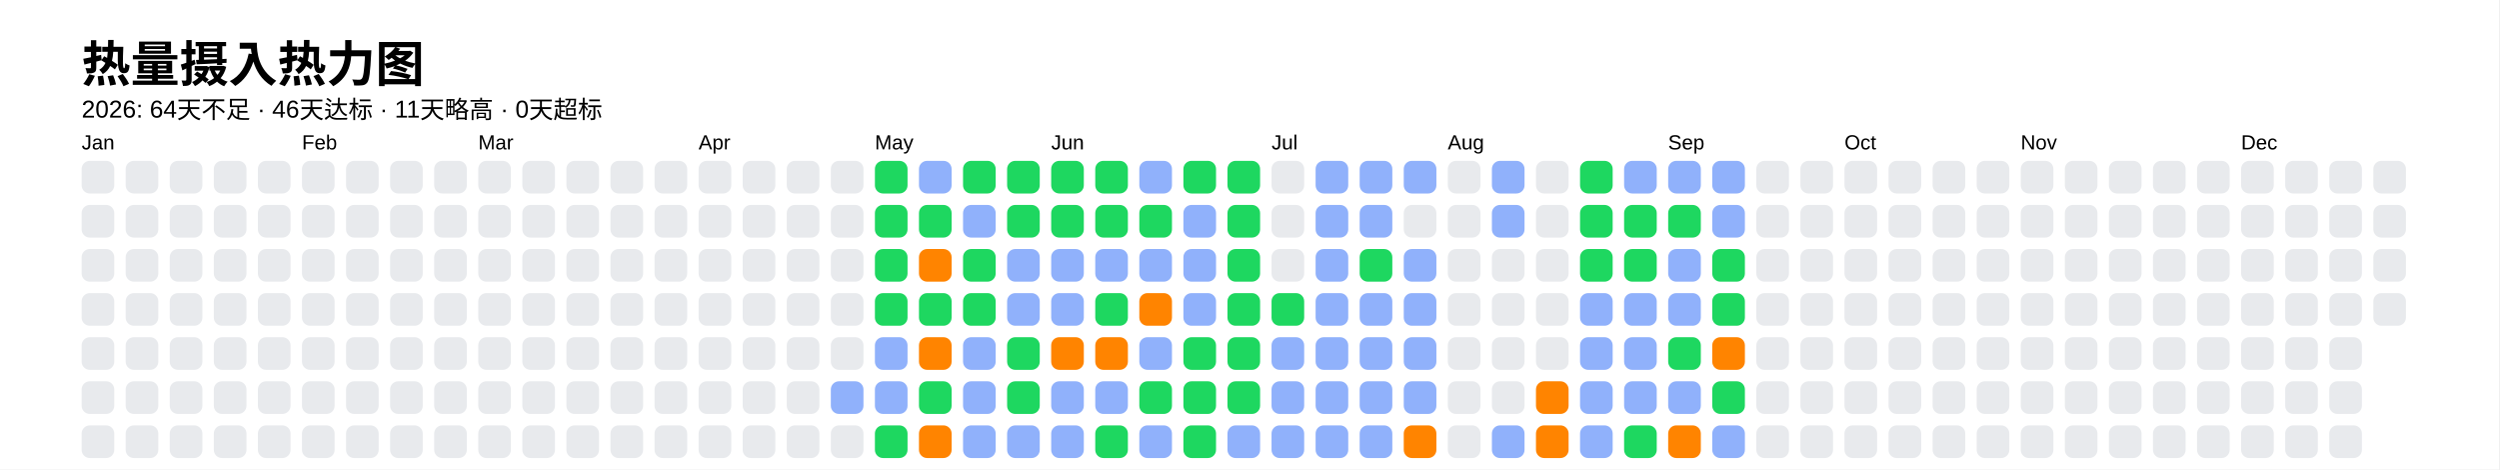
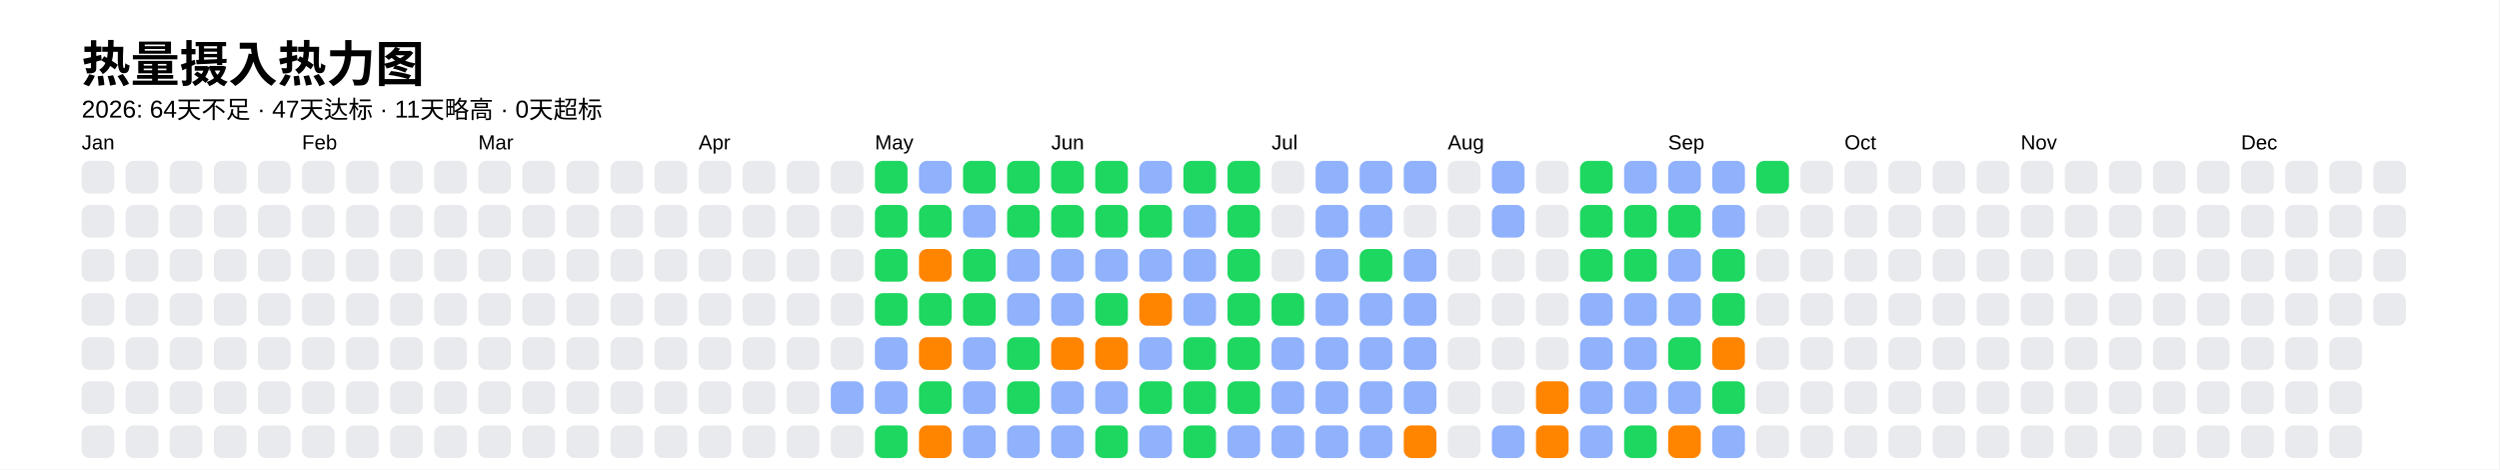
<svg xmlns="http://www.w3.org/2000/svg" style="background-color:white;" baseProfile="full" height="57.5mm" version="1.1" viewBox="0,0,306.2,57.5" width="306.2mm">
  <defs />
  <rect fill="#FFFFFF" height="57.5" width="306.2" x="0" y="0" />
  <text fill="#000000" style="font-size:6px; font-family:Arial; font-weight:bold;" x="10" y="10">热量摄入热力图</text>
-   <text fill="#000000" style="font-size:3px; font-family:Arial;" x="10" y="14.4">2026: 64天不足 · 46天达标 · 11天略高 · 0天超标</text>
+   <text fill="#000000" style="font-size:3px; font-family:Arial;" x="10" y="14.4">2026: 64天不足 · 47天达标 · 11天略高 · 0天超标</text>
  <text fill="#000000" style="font-size:2.5px; font-family:Arial" x="10" y="18.3">Jan</text>
  <rect fill="#E8EAED" height="4" rx="1" ry="1" width="4" x="10" y="19.7" />
  <rect fill="#E8EAED" height="4" rx="1" ry="1" width="4" x="10" y="25.1" />
  <rect fill="#E8EAED" height="4" rx="1" ry="1" width="4" x="10" y="30.5" />
  <rect fill="#E8EAED" height="4" rx="1" ry="1" width="4" x="10" y="35.9" />
  <rect fill="#E8EAED" height="4" rx="1" ry="1" width="4" x="10" y="41.3" />
  <rect fill="#E8EAED" height="4" rx="1" ry="1" width="4" x="10" y="46.7" />
  <rect fill="#E8EAED" height="4" rx="1" ry="1" width="4" x="10" y="52.1" />
  <rect fill="#E8EAED" height="4" rx="1" ry="1" width="4" x="15.4" y="19.7" />
  <rect fill="#E8EAED" height="4" rx="1" ry="1" width="4" x="15.4" y="25.1" />
  <rect fill="#E8EAED" height="4" rx="1" ry="1" width="4" x="15.4" y="30.5" />
  <rect fill="#E8EAED" height="4" rx="1" ry="1" width="4" x="15.4" y="35.9" />
  <rect fill="#E8EAED" height="4" rx="1" ry="1" width="4" x="15.4" y="41.3" />
  <rect fill="#E8EAED" height="4" rx="1" ry="1" width="4" x="15.4" y="46.7" />
  <rect fill="#E8EAED" height="4" rx="1" ry="1" width="4" x="15.4" y="52.1" />
  <rect fill="#E8EAED" height="4" rx="1" ry="1" width="4" x="20.8" y="19.7" />
  <rect fill="#E8EAED" height="4" rx="1" ry="1" width="4" x="20.8" y="25.1" />
  <rect fill="#E8EAED" height="4" rx="1" ry="1" width="4" x="20.8" y="30.5" />
  <rect fill="#E8EAED" height="4" rx="1" ry="1" width="4" x="20.8" y="35.9" />
  <rect fill="#E8EAED" height="4" rx="1" ry="1" width="4" x="20.8" y="41.3" />
  <rect fill="#E8EAED" height="4" rx="1" ry="1" width="4" x="20.8" y="46.7" />
  <rect fill="#E8EAED" height="4" rx="1" ry="1" width="4" x="20.8" y="52.1" />
  <rect fill="#E8EAED" height="4" rx="1" ry="1" width="4" x="26.2" y="19.7" />
  <rect fill="#E8EAED" height="4" rx="1" ry="1" width="4" x="26.2" y="25.1" />
  <rect fill="#E8EAED" height="4" rx="1" ry="1" width="4" x="26.2" y="30.5" />
  <rect fill="#E8EAED" height="4" rx="1" ry="1" width="4" x="26.2" y="35.9" />
  <rect fill="#E8EAED" height="4" rx="1" ry="1" width="4" x="26.2" y="41.3" />
  <rect fill="#E8EAED" height="4" rx="1" ry="1" width="4" x="26.2" y="46.7" />
  <rect fill="#E8EAED" height="4" rx="1" ry="1" width="4" x="26.2" y="52.1" />
  <rect fill="#E8EAED" height="4" rx="1" ry="1" width="4" x="31.6" y="19.7" />
  <rect fill="#E8EAED" height="4" rx="1" ry="1" width="4" x="31.6" y="25.1" />
  <rect fill="#E8EAED" height="4" rx="1" ry="1" width="4" x="31.6" y="30.5" />
  <rect fill="#E8EAED" height="4" rx="1" ry="1" width="4" x="31.6" y="35.9" />
  <rect fill="#E8EAED" height="4" rx="1" ry="1" width="4" x="31.6" y="41.3" />
  <rect fill="#E8EAED" height="4" rx="1" ry="1" width="4" x="31.6" y="46.7" />
  <rect fill="#E8EAED" height="4" rx="1" ry="1" width="4" x="31.6" y="52.1" />
  <text fill="#000000" style="font-size:2.5px; font-family:Arial" x="37.0" y="18.3">Feb</text>
  <rect fill="#E8EAED" height="4" rx="1" ry="1" width="4" x="37.0" y="19.7" />
  <rect fill="#E8EAED" height="4" rx="1" ry="1" width="4" x="37.0" y="25.1" />
  <rect fill="#E8EAED" height="4" rx="1" ry="1" width="4" x="37.0" y="30.5" />
  <rect fill="#E8EAED" height="4" rx="1" ry="1" width="4" x="37.0" y="35.9" />
  <rect fill="#E8EAED" height="4" rx="1" ry="1" width="4" x="37.0" y="41.3" />
  <rect fill="#E8EAED" height="4" rx="1" ry="1" width="4" x="37.0" y="46.7" />
  <rect fill="#E8EAED" height="4" rx="1" ry="1" width="4" x="37.0" y="52.1" />
  <rect fill="#E8EAED" height="4" rx="1" ry="1" width="4" x="42.4" y="19.7" />
  <rect fill="#E8EAED" height="4" rx="1" ry="1" width="4" x="42.4" y="25.1" />
  <rect fill="#E8EAED" height="4" rx="1" ry="1" width="4" x="42.4" y="30.5" />
  <rect fill="#E8EAED" height="4" rx="1" ry="1" width="4" x="42.4" y="35.9" />
  <rect fill="#E8EAED" height="4" rx="1" ry="1" width="4" x="42.4" y="41.3" />
  <rect fill="#E8EAED" height="4" rx="1" ry="1" width="4" x="42.4" y="46.7" />
  <rect fill="#E8EAED" height="4" rx="1" ry="1" width="4" x="42.4" y="52.1" />
  <rect fill="#E8EAED" height="4" rx="1" ry="1" width="4" x="47.8" y="19.7" />
  <rect fill="#E8EAED" height="4" rx="1" ry="1" width="4" x="47.8" y="25.1" />
  <rect fill="#E8EAED" height="4" rx="1" ry="1" width="4" x="47.8" y="30.5" />
  <rect fill="#E8EAED" height="4" rx="1" ry="1" width="4" x="47.8" y="35.9" />
  <rect fill="#E8EAED" height="4" rx="1" ry="1" width="4" x="47.8" y="41.3" />
  <rect fill="#E8EAED" height="4" rx="1" ry="1" width="4" x="47.8" y="46.7" />
  <rect fill="#E8EAED" height="4" rx="1" ry="1" width="4" x="47.8" y="52.1" />
  <rect fill="#E8EAED" height="4" rx="1" ry="1" width="4" x="53.2" y="19.7" />
  <rect fill="#E8EAED" height="4" rx="1" ry="1" width="4" x="53.2" y="25.1" />
  <rect fill="#E8EAED" height="4" rx="1" ry="1" width="4" x="53.2" y="30.5" />
  <rect fill="#E8EAED" height="4" rx="1" ry="1" width="4" x="53.2" y="35.9" />
  <rect fill="#E8EAED" height="4" rx="1" ry="1" width="4" x="53.2" y="41.3" />
  <rect fill="#E8EAED" height="4" rx="1" ry="1" width="4" x="53.2" y="46.7" />
  <rect fill="#E8EAED" height="4" rx="1" ry="1" width="4" x="53.2" y="52.1" />
  <text fill="#000000" style="font-size:2.5px; font-family:Arial" x="58.6" y="18.3">Mar</text>
  <rect fill="#E8EAED" height="4" rx="1" ry="1" width="4" x="58.6" y="19.7" />
  <rect fill="#E8EAED" height="4" rx="1" ry="1" width="4" x="58.6" y="25.1" />
  <rect fill="#E8EAED" height="4" rx="1" ry="1" width="4" x="58.6" y="30.5" />
  <rect fill="#E8EAED" height="4" rx="1" ry="1" width="4" x="58.6" y="35.9" />
  <rect fill="#E8EAED" height="4" rx="1" ry="1" width="4" x="58.6" y="41.3" />
  <rect fill="#E8EAED" height="4" rx="1" ry="1" width="4" x="58.6" y="46.7" />
  <rect fill="#E8EAED" height="4" rx="1" ry="1" width="4" x="58.6" y="52.1" />
  <rect fill="#E8EAED" height="4" rx="1" ry="1" width="4" x="64" y="19.7" />
  <rect fill="#E8EAED" height="4" rx="1" ry="1" width="4" x="64" y="25.1" />
  <rect fill="#E8EAED" height="4" rx="1" ry="1" width="4" x="64" y="30.5" />
  <rect fill="#E8EAED" height="4" rx="1" ry="1" width="4" x="64" y="35.9" />
  <rect fill="#E8EAED" height="4" rx="1" ry="1" width="4" x="64" y="41.3" />
  <rect fill="#E8EAED" height="4" rx="1" ry="1" width="4" x="64" y="46.7" />
  <rect fill="#E8EAED" height="4" rx="1" ry="1" width="4" x="64" y="52.1" />
  <rect fill="#E8EAED" height="4" rx="1" ry="1" width="4" x="69.4" y="19.7" />
  <rect fill="#E8EAED" height="4" rx="1" ry="1" width="4" x="69.4" y="25.1" />
  <rect fill="#E8EAED" height="4" rx="1" ry="1" width="4" x="69.4" y="30.5" />
  <rect fill="#E8EAED" height="4" rx="1" ry="1" width="4" x="69.4" y="35.9" />
  <rect fill="#E8EAED" height="4" rx="1" ry="1" width="4" x="69.4" y="41.3" />
  <rect fill="#E8EAED" height="4" rx="1" ry="1" width="4" x="69.4" y="46.7" />
  <rect fill="#E8EAED" height="4" rx="1" ry="1" width="4" x="69.4" y="52.1" />
  <rect fill="#E8EAED" height="4" rx="1" ry="1" width="4" x="74.8" y="19.7" />
  <rect fill="#E8EAED" height="4" rx="1" ry="1" width="4" x="74.8" y="25.1" />
  <rect fill="#E8EAED" height="4" rx="1" ry="1" width="4" x="74.8" y="30.5" />
  <rect fill="#E8EAED" height="4" rx="1" ry="1" width="4" x="74.8" y="35.9" />
  <rect fill="#E8EAED" height="4" rx="1" ry="1" width="4" x="74.8" y="41.3" />
  <rect fill="#E8EAED" height="4" rx="1" ry="1" width="4" x="74.8" y="46.7" />
  <rect fill="#E8EAED" height="4" rx="1" ry="1" width="4" x="74.8" y="52.1" />
  <rect fill="#E8EAED" height="4" rx="1" ry="1" width="4" x="80.2" y="19.7" />
  <rect fill="#E8EAED" height="4" rx="1" ry="1" width="4" x="80.2" y="25.1" />
  <rect fill="#E8EAED" height="4" rx="1" ry="1" width="4" x="80.2" y="30.5" />
  <rect fill="#E8EAED" height="4" rx="1" ry="1" width="4" x="80.2" y="35.9" />
  <rect fill="#E8EAED" height="4" rx="1" ry="1" width="4" x="80.2" y="41.3" />
  <rect fill="#E8EAED" height="4" rx="1" ry="1" width="4" x="80.2" y="46.7" />
  <rect fill="#E8EAED" height="4" rx="1" ry="1" width="4" x="80.2" y="52.1" />
  <text fill="#000000" style="font-size:2.5px; font-family:Arial" x="85.6" y="18.3">Apr</text>
  <rect fill="#E8EAED" height="4" rx="1" ry="1" width="4" x="85.6" y="19.7" />
  <rect fill="#E8EAED" height="4" rx="1" ry="1" width="4" x="85.6" y="25.1" />
  <rect fill="#E8EAED" height="4" rx="1" ry="1" width="4" x="85.6" y="30.5" />
  <rect fill="#E8EAED" height="4" rx="1" ry="1" width="4" x="85.6" y="35.9" />
  <rect fill="#E8EAED" height="4" rx="1" ry="1" width="4" x="85.6" y="41.3" />
  <rect fill="#E8EAED" height="4" rx="1" ry="1" width="4" x="85.6" y="46.7" />
  <rect fill="#E8EAED" height="4" rx="1" ry="1" width="4" x="85.6" y="52.1" />
  <rect fill="#E8EAED" height="4" rx="1" ry="1" width="4" x="91" y="19.7" />
  <rect fill="#E8EAED" height="4" rx="1" ry="1" width="4" x="91" y="25.1" />
  <rect fill="#E8EAED" height="4" rx="1" ry="1" width="4" x="91" y="30.5" />
  <rect fill="#E8EAED" height="4" rx="1" ry="1" width="4" x="91" y="35.9" />
  <rect fill="#E8EAED" height="4" rx="1" ry="1" width="4" x="91" y="41.3" />
  <rect fill="#E8EAED" height="4" rx="1" ry="1" width="4" x="91" y="46.7" />
  <rect fill="#E8EAED" height="4" rx="1" ry="1" width="4" x="91" y="52.1" />
  <rect fill="#E8EAED" height="4" rx="1" ry="1" width="4" x="96.4" y="19.7" />
  <rect fill="#E8EAED" height="4" rx="1" ry="1" width="4" x="96.4" y="25.1" />
  <rect fill="#E8EAED" height="4" rx="1" ry="1" width="4" x="96.4" y="30.5" />
  <rect fill="#E8EAED" height="4" rx="1" ry="1" width="4" x="96.4" y="35.9" />
  <rect fill="#E8EAED" height="4" rx="1" ry="1" width="4" x="96.4" y="41.3" />
  <rect fill="#E8EAED" height="4" rx="1" ry="1" width="4" x="96.4" y="46.7" />
  <rect fill="#E8EAED" height="4" rx="1" ry="1" width="4" x="96.4" y="52.1" />
  <rect fill="#E8EAED" height="4" rx="1" ry="1" width="4" x="101.8" y="19.7" />
  <rect fill="#E8EAED" height="4" rx="1" ry="1" width="4" x="101.8" y="25.1" />
  <rect fill="#E8EAED" height="4" rx="1" ry="1" width="4" x="101.8" y="30.5" />
  <rect fill="#E8EAED" height="4" rx="1" ry="1" width="4" x="101.8" y="35.9" />
  <rect fill="#E8EAED" height="4" rx="1" ry="1" width="4" x="101.8" y="41.3" />
  <rect fill="#90b1fb" height="4" rx="1" ry="1" width="4" x="101.8" y="46.7" />
  <rect fill="#E8EAED" height="4" rx="1" ry="1" width="4" x="101.8" y="52.1" />
  <text fill="#000000" style="font-size:2.5px; font-family:Arial" x="107.2" y="18.3">May</text>
  <rect fill="#1ed760" height="4" rx="1" ry="1" width="4" x="107.2" y="19.7" />
  <rect fill="#1ed760" height="4" rx="1" ry="1" width="4" x="107.2" y="25.1" />
  <rect fill="#1ed760" height="4" rx="1" ry="1" width="4" x="107.2" y="30.5" />
  <rect fill="#1ed760" height="4" rx="1" ry="1" width="4" x="107.2" y="35.9" />
  <rect fill="#90b1fb" height="4" rx="1" ry="1" width="4" x="107.2" y="41.3" />
  <rect fill="#90b1fb" height="4" rx="1" ry="1" width="4" x="107.2" y="46.7" />
  <rect fill="#1ed760" height="4" rx="1" ry="1" width="4" x="107.2" y="52.1" />
  <rect fill="#90b1fb" height="4" rx="1" ry="1" width="4" x="112.6" y="19.7" />
  <rect fill="#1ed760" height="4" rx="1" ry="1" width="4" x="112.6" y="25.1" />
  <rect fill="#ff8400" height="4" rx="1" ry="1" width="4" x="112.6" y="30.5" />
  <rect fill="#1ed760" height="4" rx="1" ry="1" width="4" x="112.6" y="35.9" />
  <rect fill="#ff8400" height="4" rx="1" ry="1" width="4" x="112.6" y="41.3" />
  <rect fill="#1ed760" height="4" rx="1" ry="1" width="4" x="112.6" y="46.7" />
  <rect fill="#ff8400" height="4" rx="1" ry="1" width="4" x="112.6" y="52.1" />
  <rect fill="#1ed760" height="4" rx="1" ry="1" width="4" x="118" y="19.7" />
  <rect fill="#90b1fb" height="4" rx="1" ry="1" width="4" x="118" y="25.1" />
  <rect fill="#1ed760" height="4" rx="1" ry="1" width="4" x="118" y="30.5" />
  <rect fill="#1ed760" height="4" rx="1" ry="1" width="4" x="118" y="35.9" />
  <rect fill="#90b1fb" height="4" rx="1" ry="1" width="4" x="118" y="41.3" />
  <rect fill="#90b1fb" height="4" rx="1" ry="1" width="4" x="118" y="46.7" />
  <rect fill="#90b1fb" height="4" rx="1" ry="1" width="4" x="118" y="52.1" />
  <rect fill="#1ed760" height="4" rx="1" ry="1" width="4" x="123.4" y="19.7" />
  <rect fill="#1ed760" height="4" rx="1" ry="1" width="4" x="123.4" y="25.1" />
  <rect fill="#90b1fb" height="4" rx="1" ry="1" width="4" x="123.4" y="30.5" />
  <rect fill="#90b1fb" height="4" rx="1" ry="1" width="4" x="123.4" y="35.9" />
  <rect fill="#1ed760" height="4" rx="1" ry="1" width="4" x="123.4" y="41.3" />
  <rect fill="#1ed760" height="4" rx="1" ry="1" width="4" x="123.4" y="46.7" />
  <rect fill="#90b1fb" height="4" rx="1" ry="1" width="4" x="123.4" y="52.1" />
  <text fill="#000000" style="font-size:2.5px; font-family:Arial" x="128.8" y="18.3">Jun</text>
  <rect fill="#1ed760" height="4" rx="1" ry="1" width="4" x="128.8" y="19.7" />
  <rect fill="#1ed760" height="4" rx="1" ry="1" width="4" x="128.8" y="25.1" />
  <rect fill="#90b1fb" height="4" rx="1" ry="1" width="4" x="128.8" y="30.5" />
  <rect fill="#90b1fb" height="4" rx="1" ry="1" width="4" x="128.8" y="35.9" />
  <rect fill="#ff8400" height="4" rx="1" ry="1" width="4" x="128.8" y="41.3" />
  <rect fill="#90b1fb" height="4" rx="1" ry="1" width="4" x="128.8" y="46.7" />
  <rect fill="#90b1fb" height="4" rx="1" ry="1" width="4" x="128.8" y="52.1" />
  <rect fill="#1ed760" height="4" rx="1" ry="1" width="4" x="134.2" y="19.7" />
  <rect fill="#1ed760" height="4" rx="1" ry="1" width="4" x="134.2" y="25.1" />
  <rect fill="#90b1fb" height="4" rx="1" ry="1" width="4" x="134.2" y="30.5" />
  <rect fill="#1ed760" height="4" rx="1" ry="1" width="4" x="134.2" y="35.9" />
  <rect fill="#ff8400" height="4" rx="1" ry="1" width="4" x="134.2" y="41.3" />
  <rect fill="#90b1fb" height="4" rx="1" ry="1" width="4" x="134.2" y="46.7" />
  <rect fill="#1ed760" height="4" rx="1" ry="1" width="4" x="134.2" y="52.1" />
  <rect fill="#90b1fb" height="4" rx="1" ry="1" width="4" x="139.6" y="19.7" />
  <rect fill="#1ed760" height="4" rx="1" ry="1" width="4" x="139.6" y="25.1" />
  <rect fill="#90b1fb" height="4" rx="1" ry="1" width="4" x="139.6" y="30.5" />
  <rect fill="#ff8400" height="4" rx="1" ry="1" width="4" x="139.6" y="35.9" />
  <rect fill="#90b1fb" height="4" rx="1" ry="1" width="4" x="139.6" y="41.3" />
  <rect fill="#1ed760" height="4" rx="1" ry="1" width="4" x="139.6" y="46.7" />
  <rect fill="#90b1fb" height="4" rx="1" ry="1" width="4" x="139.6" y="52.1" />
  <rect fill="#1ed760" height="4" rx="1" ry="1" width="4" x="145" y="19.7" />
  <rect fill="#90b1fb" height="4" rx="1" ry="1" width="4" x="145" y="25.1" />
  <rect fill="#90b1fb" height="4" rx="1" ry="1" width="4" x="145" y="30.5" />
  <rect fill="#90b1fb" height="4" rx="1" ry="1" width="4" x="145" y="35.9" />
  <rect fill="#1ed760" height="4" rx="1" ry="1" width="4" x="145" y="41.3" />
  <rect fill="#1ed760" height="4" rx="1" ry="1" width="4" x="145" y="46.7" />
  <rect fill="#1ed760" height="4" rx="1" ry="1" width="4" x="145" y="52.1" />
  <rect fill="#1ed760" height="4" rx="1" ry="1" width="4" x="150.4" y="19.7" />
  <rect fill="#1ed760" height="4" rx="1" ry="1" width="4" x="150.4" y="25.1" />
  <rect fill="#1ed760" height="4" rx="1" ry="1" width="4" x="150.4" y="30.5" />
  <rect fill="#1ed760" height="4" rx="1" ry="1" width="4" x="150.4" y="35.9" />
  <rect fill="#1ed760" height="4" rx="1" ry="1" width="4" x="150.4" y="41.3" />
  <rect fill="#1ed760" height="4" rx="1" ry="1" width="4" x="150.4" y="46.7" />
  <rect fill="#90b1fb" height="4" rx="1" ry="1" width="4" x="150.4" y="52.1" />
  <text fill="#000000" style="font-size:2.5px; font-family:Arial" x="155.8" y="18.3">Jul</text>
  <rect fill="#E8EAED" height="4" rx="1" ry="1" width="4" x="155.8" y="19.7" />
  <rect fill="#E8EAED" height="4" rx="1" ry="1" width="4" x="155.8" y="25.1" />
  <rect fill="#E8EAED" height="4" rx="1" ry="1" width="4" x="155.8" y="30.5" />
  <rect fill="#1ed760" height="4" rx="1" ry="1" width="4" x="155.8" y="35.9" />
  <rect fill="#90b1fb" height="4" rx="1" ry="1" width="4" x="155.8" y="41.3" />
  <rect fill="#90b1fb" height="4" rx="1" ry="1" width="4" x="155.8" y="46.7" />
  <rect fill="#90b1fb" height="4" rx="1" ry="1" width="4" x="155.8" y="52.1" />
  <rect fill="#90b1fb" height="4" rx="1" ry="1" width="4" x="161.2" y="19.7" />
  <rect fill="#90b1fb" height="4" rx="1" ry="1" width="4" x="161.2" y="25.1" />
  <rect fill="#90b1fb" height="4" rx="1" ry="1" width="4" x="161.2" y="30.5" />
  <rect fill="#90b1fb" height="4" rx="1" ry="1" width="4" x="161.2" y="35.9" />
  <rect fill="#90b1fb" height="4" rx="1" ry="1" width="4" x="161.2" y="41.3" />
  <rect fill="#90b1fb" height="4" rx="1" ry="1" width="4" x="161.2" y="46.7" />
  <rect fill="#90b1fb" height="4" rx="1" ry="1" width="4" x="161.2" y="52.1" />
  <rect fill="#90b1fb" height="4" rx="1" ry="1" width="4" x="166.6" y="19.7" />
  <rect fill="#90b1fb" height="4" rx="1" ry="1" width="4" x="166.6" y="25.1" />
  <rect fill="#1ed760" height="4" rx="1" ry="1" width="4" x="166.6" y="30.5" />
  <rect fill="#90b1fb" height="4" rx="1" ry="1" width="4" x="166.6" y="35.9" />
  <rect fill="#90b1fb" height="4" rx="1" ry="1" width="4" x="166.6" y="41.3" />
  <rect fill="#90b1fb" height="4" rx="1" ry="1" width="4" x="166.6" y="46.7" />
  <rect fill="#90b1fb" height="4" rx="1" ry="1" width="4" x="166.6" y="52.1" />
  <rect fill="#90b1fb" height="4" rx="1" ry="1" width="4" x="172" y="19.7" />
  <rect fill="#E8EAED" height="4" rx="1" ry="1" width="4" x="172" y="25.1" />
  <rect fill="#90b1fb" height="4" rx="1" ry="1" width="4" x="172" y="30.5" />
  <rect fill="#90b1fb" height="4" rx="1" ry="1" width="4" x="172" y="35.9" />
  <rect fill="#90b1fb" height="4" rx="1" ry="1" width="4" x="172" y="41.3" />
  <rect fill="#90b1fb" height="4" rx="1" ry="1" width="4" x="172" y="46.7" />
  <rect fill="#ff8400" height="4" rx="1" ry="1" width="4" x="172" y="52.1" />
  <text fill="#000000" style="font-size:2.5px; font-family:Arial" x="177.4" y="18.3">Aug</text>
  <rect fill="#E8EAED" height="4" rx="1" ry="1" width="4" x="177.4" y="19.7" />
  <rect fill="#E8EAED" height="4" rx="1" ry="1" width="4" x="177.4" y="25.1" />
  <rect fill="#E8EAED" height="4" rx="1" ry="1" width="4" x="177.4" y="30.5" />
  <rect fill="#E8EAED" height="4" rx="1" ry="1" width="4" x="177.4" y="35.9" />
  <rect fill="#E8EAED" height="4" rx="1" ry="1" width="4" x="177.4" y="41.3" />
  <rect fill="#E8EAED" height="4" rx="1" ry="1" width="4" x="177.4" y="46.7" />
  <rect fill="#E8EAED" height="4" rx="1" ry="1" width="4" x="177.4" y="52.1" />
  <rect fill="#90b1fb" height="4" rx="1" ry="1" width="4" x="182.8" y="19.7" />
  <rect fill="#90b1fb" height="4" rx="1" ry="1" width="4" x="182.8" y="25.1" />
  <rect fill="#E8EAED" height="4" rx="1" ry="1" width="4" x="182.8" y="30.5" />
  <rect fill="#E8EAED" height="4" rx="1" ry="1" width="4" x="182.8" y="35.9" />
  <rect fill="#E8EAED" height="4" rx="1" ry="1" width="4" x="182.8" y="41.3" />
  <rect fill="#E8EAED" height="4" rx="1" ry="1" width="4" x="182.8" y="46.7" />
  <rect fill="#90b1fb" height="4" rx="1" ry="1" width="4" x="182.8" y="52.1" />
  <rect fill="#E8EAED" height="4" rx="1" ry="1" width="4" x="188.2" y="19.7" />
  <rect fill="#E8EAED" height="4" rx="1" ry="1" width="4" x="188.2" y="25.1" />
  <rect fill="#E8EAED" height="4" rx="1" ry="1" width="4" x="188.2" y="30.5" />
  <rect fill="#E8EAED" height="4" rx="1" ry="1" width="4" x="188.2" y="35.9" />
  <rect fill="#E8EAED" height="4" rx="1" ry="1" width="4" x="188.2" y="41.3" />
  <rect fill="#ff8400" height="4" rx="1" ry="1" width="4" x="188.2" y="46.7" />
  <rect fill="#ff8400" height="4" rx="1" ry="1" width="4" x="188.2" y="52.1" />
  <rect fill="#1ed760" height="4" rx="1" ry="1" width="4" x="193.6" y="19.7" />
  <rect fill="#1ed760" height="4" rx="1" ry="1" width="4" x="193.6" y="25.1" />
  <rect fill="#1ed760" height="4" rx="1" ry="1" width="4" x="193.6" y="30.5" />
  <rect fill="#90b1fb" height="4" rx="1" ry="1" width="4" x="193.6" y="35.9" />
  <rect fill="#90b1fb" height="4" rx="1" ry="1" width="4" x="193.6" y="41.3" />
  <rect fill="#90b1fb" height="4" rx="1" ry="1" width="4" x="193.6" y="46.7" />
  <rect fill="#90b1fb" height="4" rx="1" ry="1" width="4" x="193.6" y="52.1" />
  <rect fill="#90b1fb" height="4" rx="1" ry="1" width="4" x="199" y="19.7" />
  <rect fill="#1ed760" height="4" rx="1" ry="1" width="4" x="199" y="25.1" />
  <rect fill="#1ed760" height="4" rx="1" ry="1" width="4" x="199" y="30.5" />
  <rect fill="#90b1fb" height="4" rx="1" ry="1" width="4" x="199" y="35.9" />
  <rect fill="#90b1fb" height="4" rx="1" ry="1" width="4" x="199" y="41.3" />
  <rect fill="#90b1fb" height="4" rx="1" ry="1" width="4" x="199" y="46.7" />
  <rect fill="#1ed760" height="4" rx="1" ry="1" width="4" x="199" y="52.1" />
  <text fill="#000000" style="font-size:2.5px; font-family:Arial" x="204.4" y="18.3">Sep</text>
  <rect fill="#90b1fb" height="4" rx="1" ry="1" width="4" x="204.4" y="19.7" />
  <rect fill="#1ed760" height="4" rx="1" ry="1" width="4" x="204.4" y="25.1" />
  <rect fill="#90b1fb" height="4" rx="1" ry="1" width="4" x="204.4" y="30.5" />
  <rect fill="#90b1fb" height="4" rx="1" ry="1" width="4" x="204.4" y="35.9" />
  <rect fill="#1ed760" height="4" rx="1" ry="1" width="4" x="204.4" y="41.3" />
  <rect fill="#90b1fb" height="4" rx="1" ry="1" width="4" x="204.4" y="46.7" />
  <rect fill="#ff8400" height="4" rx="1" ry="1" width="4" x="204.4" y="52.1" />
  <rect fill="#90b1fb" height="4" rx="1" ry="1" width="4" x="209.8" y="19.7" />
  <rect fill="#90b1fb" height="4" rx="1" ry="1" width="4" x="209.8" y="25.1" />
  <rect fill="#1ed760" height="4" rx="1" ry="1" width="4" x="209.8" y="30.5" />
  <rect fill="#1ed760" height="4" rx="1" ry="1" width="4" x="209.8" y="35.9" />
  <rect fill="#ff8400" height="4" rx="1" ry="1" width="4" x="209.8" y="41.3" />
  <rect fill="#1ed760" height="4" rx="1" ry="1" width="4" x="209.8" y="46.7" />
  <rect fill="#90b1fb" height="4" rx="1" ry="1" width="4" x="209.8" y="52.1" />
-   <rect fill="#E8EAED" height="4" rx="1" ry="1" width="4" x="215.2" y="19.7" />
+   <rect fill="#1ed760" height="4" rx="1" ry="1" width="4" x="215.2" y="19.7" />
  <rect fill="#E8EAED" height="4" rx="1" ry="1" width="4" x="215.2" y="25.1" />
  <rect fill="#E8EAED" height="4" rx="1" ry="1" width="4" x="215.2" y="30.5" />
  <rect fill="#E8EAED" height="4" rx="1" ry="1" width="4" x="215.2" y="35.9" />
  <rect fill="#E8EAED" height="4" rx="1" ry="1" width="4" x="215.2" y="41.3" />
  <rect fill="#E8EAED" height="4" rx="1" ry="1" width="4" x="215.2" y="46.7" />
  <rect fill="#E8EAED" height="4" rx="1" ry="1" width="4" x="215.2" y="52.1" />
  <rect fill="#E8EAED" height="4" rx="1" ry="1" width="4" x="220.6" y="19.7" />
  <rect fill="#E8EAED" height="4" rx="1" ry="1" width="4" x="220.6" y="25.1" />
  <rect fill="#E8EAED" height="4" rx="1" ry="1" width="4" x="220.6" y="30.5" />
  <rect fill="#E8EAED" height="4" rx="1" ry="1" width="4" x="220.6" y="35.9" />
  <rect fill="#E8EAED" height="4" rx="1" ry="1" width="4" x="220.6" y="41.3" />
  <rect fill="#E8EAED" height="4" rx="1" ry="1" width="4" x="220.6" y="46.7" />
  <rect fill="#E8EAED" height="4" rx="1" ry="1" width="4" x="220.6" y="52.1" />
  <text fill="#000000" style="font-size:2.5px; font-family:Arial" x="226" y="18.3">Oct</text>
  <rect fill="#E8EAED" height="4" rx="1" ry="1" width="4" x="226" y="19.7" />
  <rect fill="#E8EAED" height="4" rx="1" ry="1" width="4" x="226" y="25.1" />
  <rect fill="#E8EAED" height="4" rx="1" ry="1" width="4" x="226" y="30.5" />
  <rect fill="#E8EAED" height="4" rx="1" ry="1" width="4" x="226" y="35.9" />
  <rect fill="#E8EAED" height="4" rx="1" ry="1" width="4" x="226" y="41.3" />
  <rect fill="#E8EAED" height="4" rx="1" ry="1" width="4" x="226" y="46.7" />
  <rect fill="#E8EAED" height="4" rx="1" ry="1" width="4" x="226" y="52.1" />
  <rect fill="#E8EAED" height="4" rx="1" ry="1" width="4" x="231.4" y="19.7" />
  <rect fill="#E8EAED" height="4" rx="1" ry="1" width="4" x="231.4" y="25.1" />
  <rect fill="#E8EAED" height="4" rx="1" ry="1" width="4" x="231.4" y="30.5" />
  <rect fill="#E8EAED" height="4" rx="1" ry="1" width="4" x="231.4" y="35.9" />
  <rect fill="#E8EAED" height="4" rx="1" ry="1" width="4" x="231.4" y="41.3" />
  <rect fill="#E8EAED" height="4" rx="1" ry="1" width="4" x="231.4" y="46.7" />
  <rect fill="#E8EAED" height="4" rx="1" ry="1" width="4" x="231.4" y="52.1" />
  <rect fill="#E8EAED" height="4" rx="1" ry="1" width="4" x="236.8" y="19.7" />
  <rect fill="#E8EAED" height="4" rx="1" ry="1" width="4" x="236.8" y="25.1" />
  <rect fill="#E8EAED" height="4" rx="1" ry="1" width="4" x="236.8" y="30.5" />
  <rect fill="#E8EAED" height="4" rx="1" ry="1" width="4" x="236.8" y="35.9" />
  <rect fill="#E8EAED" height="4" rx="1" ry="1" width="4" x="236.8" y="41.3" />
  <rect fill="#E8EAED" height="4" rx="1" ry="1" width="4" x="236.8" y="46.7" />
  <rect fill="#E8EAED" height="4" rx="1" ry="1" width="4" x="236.8" y="52.1" />
  <rect fill="#E8EAED" height="4" rx="1" ry="1" width="4" x="242.2" y="19.7" />
  <rect fill="#E8EAED" height="4" rx="1" ry="1" width="4" x="242.2" y="25.1" />
  <rect fill="#E8EAED" height="4" rx="1" ry="1" width="4" x="242.2" y="30.5" />
  <rect fill="#E8EAED" height="4" rx="1" ry="1" width="4" x="242.2" y="35.9" />
  <rect fill="#E8EAED" height="4" rx="1" ry="1" width="4" x="242.2" y="41.3" />
  <rect fill="#E8EAED" height="4" rx="1" ry="1" width="4" x="242.2" y="46.7" />
  <rect fill="#E8EAED" height="4" rx="1" ry="1" width="4" x="242.2" y="52.1" />
  <text fill="#000000" style="font-size:2.5px; font-family:Arial" x="247.6" y="18.3">Nov</text>
  <rect fill="#E8EAED" height="4" rx="1" ry="1" width="4" x="247.6" y="19.7" />
  <rect fill="#E8EAED" height="4" rx="1" ry="1" width="4" x="247.6" y="25.1" />
  <rect fill="#E8EAED" height="4" rx="1" ry="1" width="4" x="247.6" y="30.5" />
  <rect fill="#E8EAED" height="4" rx="1" ry="1" width="4" x="247.6" y="35.9" />
  <rect fill="#E8EAED" height="4" rx="1" ry="1" width="4" x="247.6" y="41.3" />
  <rect fill="#E8EAED" height="4" rx="1" ry="1" width="4" x="247.6" y="46.7" />
  <rect fill="#E8EAED" height="4" rx="1" ry="1" width="4" x="247.6" y="52.1" />
  <rect fill="#E8EAED" height="4" rx="1" ry="1" width="4" x="253" y="19.7" />
  <rect fill="#E8EAED" height="4" rx="1" ry="1" width="4" x="253" y="25.1" />
  <rect fill="#E8EAED" height="4" rx="1" ry="1" width="4" x="253" y="30.5" />
  <rect fill="#E8EAED" height="4" rx="1" ry="1" width="4" x="253" y="35.9" />
  <rect fill="#E8EAED" height="4" rx="1" ry="1" width="4" x="253" y="41.3" />
  <rect fill="#E8EAED" height="4" rx="1" ry="1" width="4" x="253" y="46.7" />
  <rect fill="#E8EAED" height="4" rx="1" ry="1" width="4" x="253" y="52.1" />
  <rect fill="#E8EAED" height="4" rx="1" ry="1" width="4" x="258.4" y="19.7" />
  <rect fill="#E8EAED" height="4" rx="1" ry="1" width="4" x="258.4" y="25.1" />
  <rect fill="#E8EAED" height="4" rx="1" ry="1" width="4" x="258.4" y="30.5" />
  <rect fill="#E8EAED" height="4" rx="1" ry="1" width="4" x="258.4" y="35.9" />
  <rect fill="#E8EAED" height="4" rx="1" ry="1" width="4" x="258.4" y="41.3" />
  <rect fill="#E8EAED" height="4" rx="1" ry="1" width="4" x="258.4" y="46.7" />
  <rect fill="#E8EAED" height="4" rx="1" ry="1" width="4" x="258.4" y="52.1" />
  <rect fill="#E8EAED" height="4" rx="1" ry="1" width="4" x="263.8" y="19.7" />
  <rect fill="#E8EAED" height="4" rx="1" ry="1" width="4" x="263.8" y="25.1" />
  <rect fill="#E8EAED" height="4" rx="1" ry="1" width="4" x="263.8" y="30.5" />
  <rect fill="#E8EAED" height="4" rx="1" ry="1" width="4" x="263.8" y="35.9" />
  <rect fill="#E8EAED" height="4" rx="1" ry="1" width="4" x="263.8" y="41.3" />
  <rect fill="#E8EAED" height="4" rx="1" ry="1" width="4" x="263.8" y="46.7" />
  <rect fill="#E8EAED" height="4" rx="1" ry="1" width="4" x="263.8" y="52.1" />
  <rect fill="#E8EAED" height="4" rx="1" ry="1" width="4" x="269.2" y="19.7" />
  <rect fill="#E8EAED" height="4" rx="1" ry="1" width="4" x="269.2" y="25.1" />
  <rect fill="#E8EAED" height="4" rx="1" ry="1" width="4" x="269.2" y="30.5" />
  <rect fill="#E8EAED" height="4" rx="1" ry="1" width="4" x="269.2" y="35.9" />
  <rect fill="#E8EAED" height="4" rx="1" ry="1" width="4" x="269.2" y="41.3" />
  <rect fill="#E8EAED" height="4" rx="1" ry="1" width="4" x="269.2" y="46.7" />
  <rect fill="#E8EAED" height="4" rx="1" ry="1" width="4" x="269.2" y="52.1" />
  <text fill="#000000" style="font-size:2.5px; font-family:Arial" x="274.6" y="18.3">Dec</text>
  <rect fill="#E8EAED" height="4" rx="1" ry="1" width="4" x="274.6" y="19.7" />
  <rect fill="#E8EAED" height="4" rx="1" ry="1" width="4" x="274.6" y="25.1" />
  <rect fill="#E8EAED" height="4" rx="1" ry="1" width="4" x="274.6" y="30.5" />
  <rect fill="#E8EAED" height="4" rx="1" ry="1" width="4" x="274.6" y="35.9" />
  <rect fill="#E8EAED" height="4" rx="1" ry="1" width="4" x="274.6" y="41.3" />
  <rect fill="#E8EAED" height="4" rx="1" ry="1" width="4" x="274.6" y="46.7" />
  <rect fill="#E8EAED" height="4" rx="1" ry="1" width="4" x="274.6" y="52.1" />
  <rect fill="#E8EAED" height="4" rx="1" ry="1" width="4" x="280" y="19.7" />
  <rect fill="#E8EAED" height="4" rx="1" ry="1" width="4" x="280" y="25.1" />
  <rect fill="#E8EAED" height="4" rx="1" ry="1" width="4" x="280" y="30.5" />
  <rect fill="#E8EAED" height="4" rx="1" ry="1" width="4" x="280" y="35.9" />
  <rect fill="#E8EAED" height="4" rx="1" ry="1" width="4" x="280" y="41.3" />
  <rect fill="#E8EAED" height="4" rx="1" ry="1" width="4" x="280" y="46.7" />
  <rect fill="#E8EAED" height="4" rx="1" ry="1" width="4" x="280" y="52.1" />
  <rect fill="#E8EAED" height="4" rx="1" ry="1" width="4" x="285.4" y="19.7" />
  <rect fill="#E8EAED" height="4" rx="1" ry="1" width="4" x="285.4" y="25.1" />
  <rect fill="#E8EAED" height="4" rx="1" ry="1" width="4" x="285.4" y="30.5" />
  <rect fill="#E8EAED" height="4" rx="1" ry="1" width="4" x="285.4" y="35.9" />
  <rect fill="#E8EAED" height="4" rx="1" ry="1" width="4" x="285.4" y="41.3" />
  <rect fill="#E8EAED" height="4" rx="1" ry="1" width="4" x="285.4" y="46.7" />
  <rect fill="#E8EAED" height="4" rx="1" ry="1" width="4" x="285.4" y="52.1" />
  <rect fill="#E8EAED" height="4" rx="1" ry="1" width="4" x="290.8" y="19.7" />
  <rect fill="#E8EAED" height="4" rx="1" ry="1" width="4" x="290.8" y="25.1" />
  <rect fill="#E8EAED" height="4" rx="1" ry="1" width="4" x="290.8" y="30.5" />
  <rect fill="#E8EAED" height="4" rx="1" ry="1" width="4" x="290.8" y="35.9" />
</svg>
